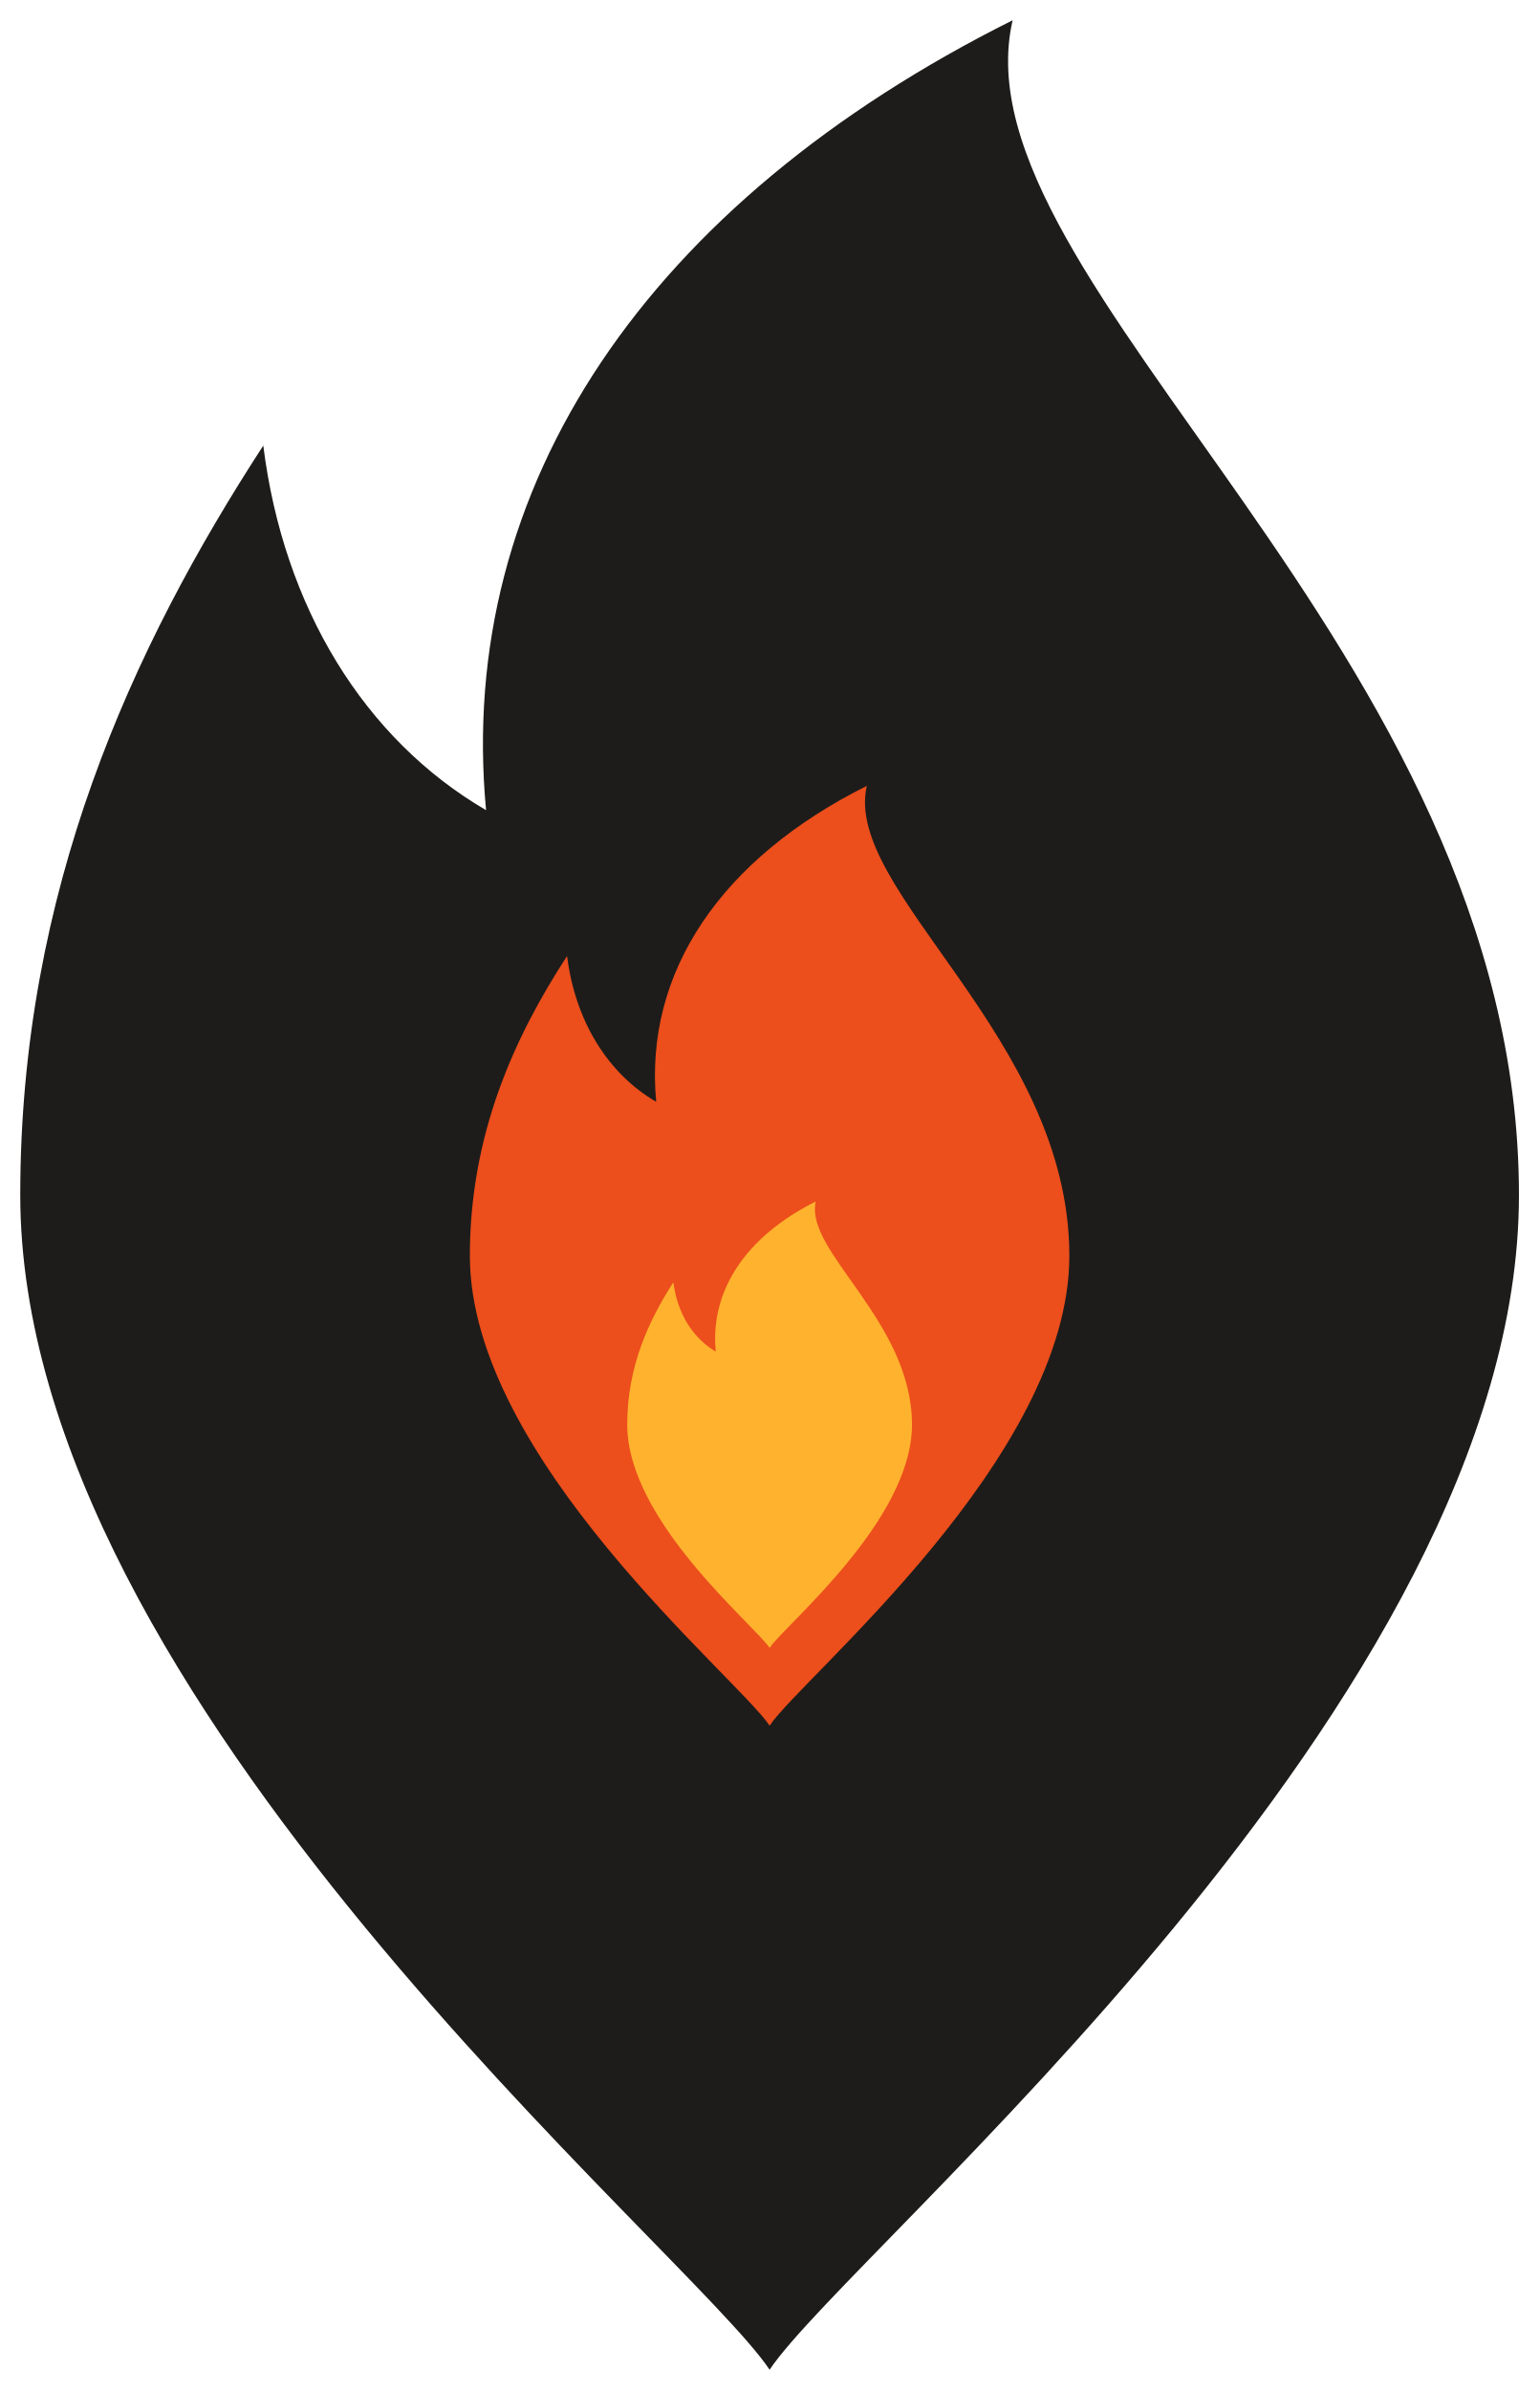
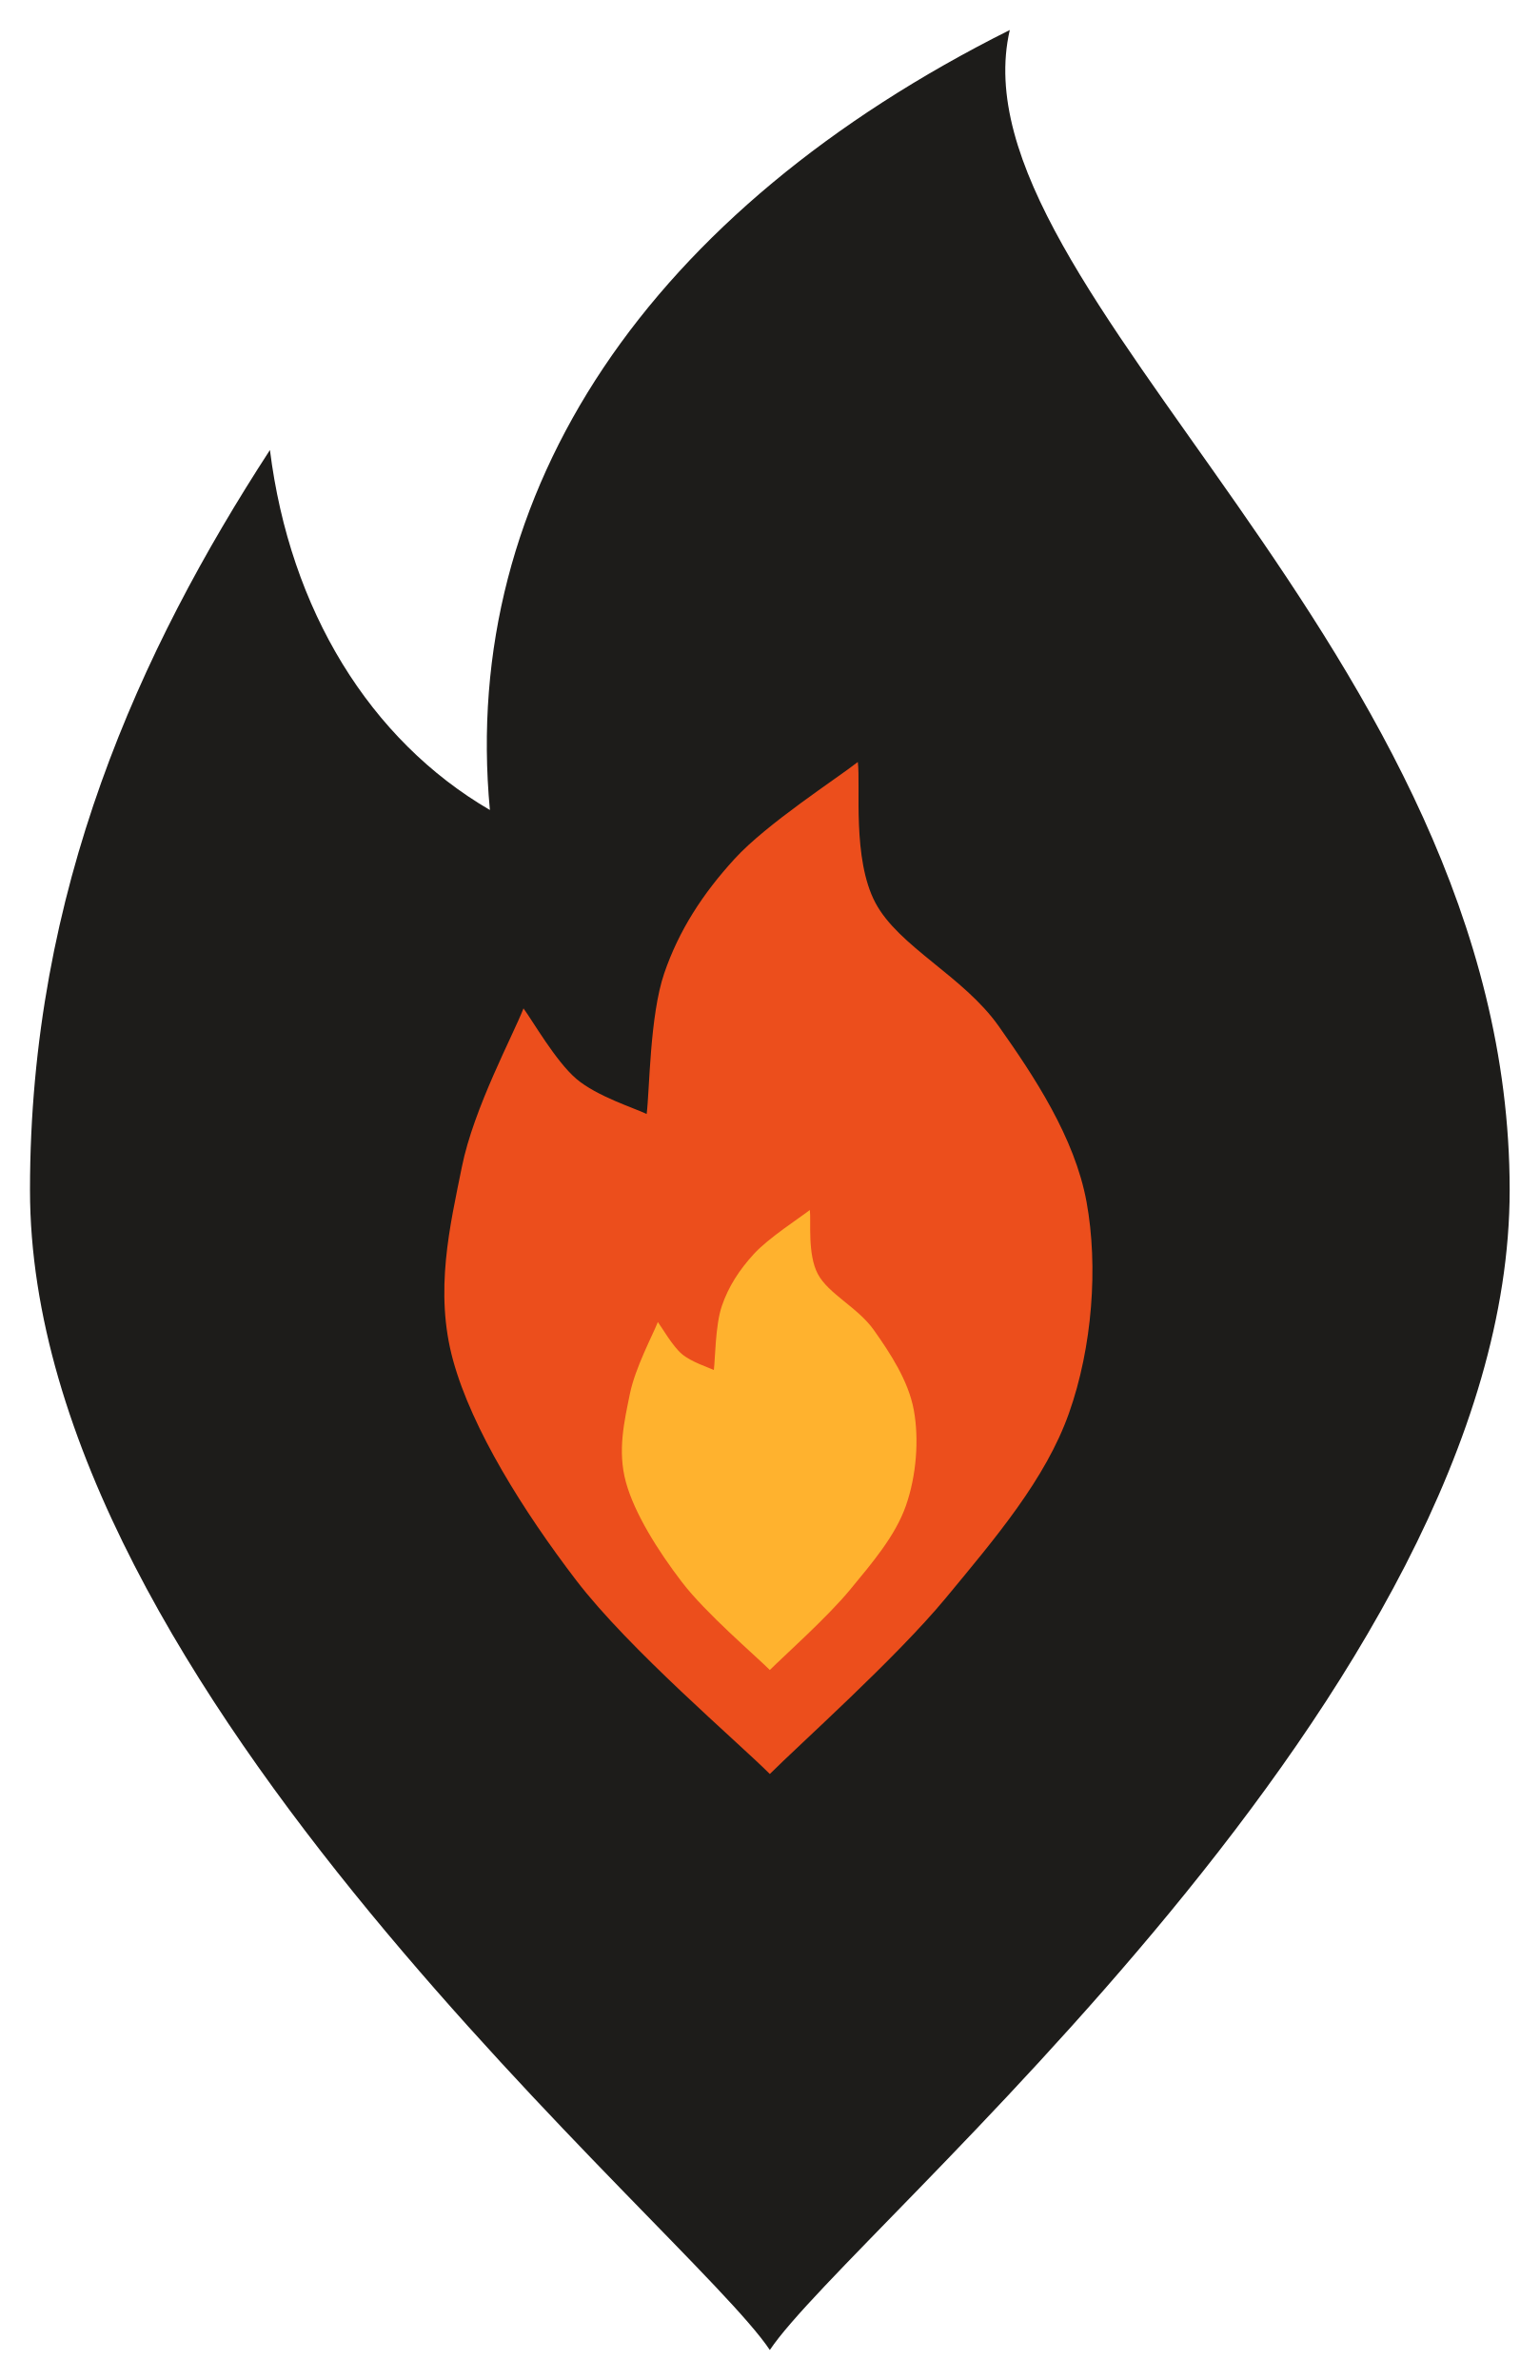
- <svg xmlns="http://www.w3.org/2000/svg" viewBox="12 0 76 118" role="img" aria-label="Firemark">
+ <svg xmlns="http://www.w3.org/2000/svg" viewBox="11.5 -0.5 77 119" role="img" aria-label="Firemark">
  <path fill="#1D1C1A" d="M50 117C46 111 13 84 13 59C13 44 18.5 32 25 22C26 30 30 36.5 36 40C34.5 24 44 10 62 1C59 14 87 32 87 59C87 84 54 111 50 117Z" />
-   <path fill="#EC4E1C" d="M50 85.2C48.4 82.8 35.2 72 35.2 62C35.2 56 37.4 51.2 40 47.2C40.4 50.4 42 53 44.4 54.4C43.8 48 47.6 42.4 54.8 38.8C53.6 44 64.8 51.2 64.8 62C64.8 72 51.6 82.8 50 85.2Z" />
-   <path fill="#FFB22E" d="M50 81.36C49.24 80.22 42.97 75.09 42.97 70.34C42.97 67.49 44.02 65.21 45.25 63.31C45.44 64.83 46.2 66.06 47.34 66.73C47.05 63.69 48.86 61.03 52.28 59.32C51.71 61.79 57.03 65.21 57.03 70.34C57.03 75.09 50.76 80.22 50 81.36Z" />
+   <path fill="#EC4E1C" d="M50 88.2C48.39 86.59 42.96 81.97 40.32 78.52C37.68 75.07 35.11 70.97 34.16 67.52C33.21 64.07 34.01 60.77 34.6 57.84C35.19 54.91 37.17 51.24 37.68 49.92C38.12 50.51 39.29 52.56 40.32 53.44C41.35 54.32 43.25 54.91 43.84 55.2C43.99 54.03 43.99 50.29 44.72 48.16C45.45 46.03 46.63 44.2 48.24 42.44C49.85 40.68 53.37 38.41 54.4 37.6C54.55 38.77 54.11 42.44 55.28 44.64C56.45 46.84 59.68 48.31 61.44 50.8C63.2 53.29 65.25 56.37 65.84 59.6C66.43 62.83 66.13 66.86 64.96 70.16C63.79 73.46 61.29 76.39 58.8 79.4C56.31 82.41 51.47 86.73 50 88.2Z" />
+   <path fill="#FFB22E" d="M50 83C49.27 82.27 46.8 80.17 45.6 78.6C44.4 77.03 43.23 75.17 42.8 73.6C42.37 72.03 42.73 70.53 43 69.2C43.27 67.87 44.17 66.2 44.4 65.6C44.6 65.87 45.13 66.8 45.6 67.2C46.07 67.6 46.93 67.87 47.2 68C47.27 67.47 47.27 65.77 47.6 64.8C47.93 63.83 48.47 63 49.2 62.2C49.93 61.4 51.53 60.37 52 60C52.07 60.53 51.87 62.2 52.4 63.2C52.93 64.2 54.4 64.87 55.2 66C56 67.13 56.93 68.53 57.2 70C57.47 71.47 57.33 73.3 56.8 74.8C56.27 76.3 55.13 77.63 54 79C52.87 80.37 50.67 82.33 50 83Z" />
</svg>
